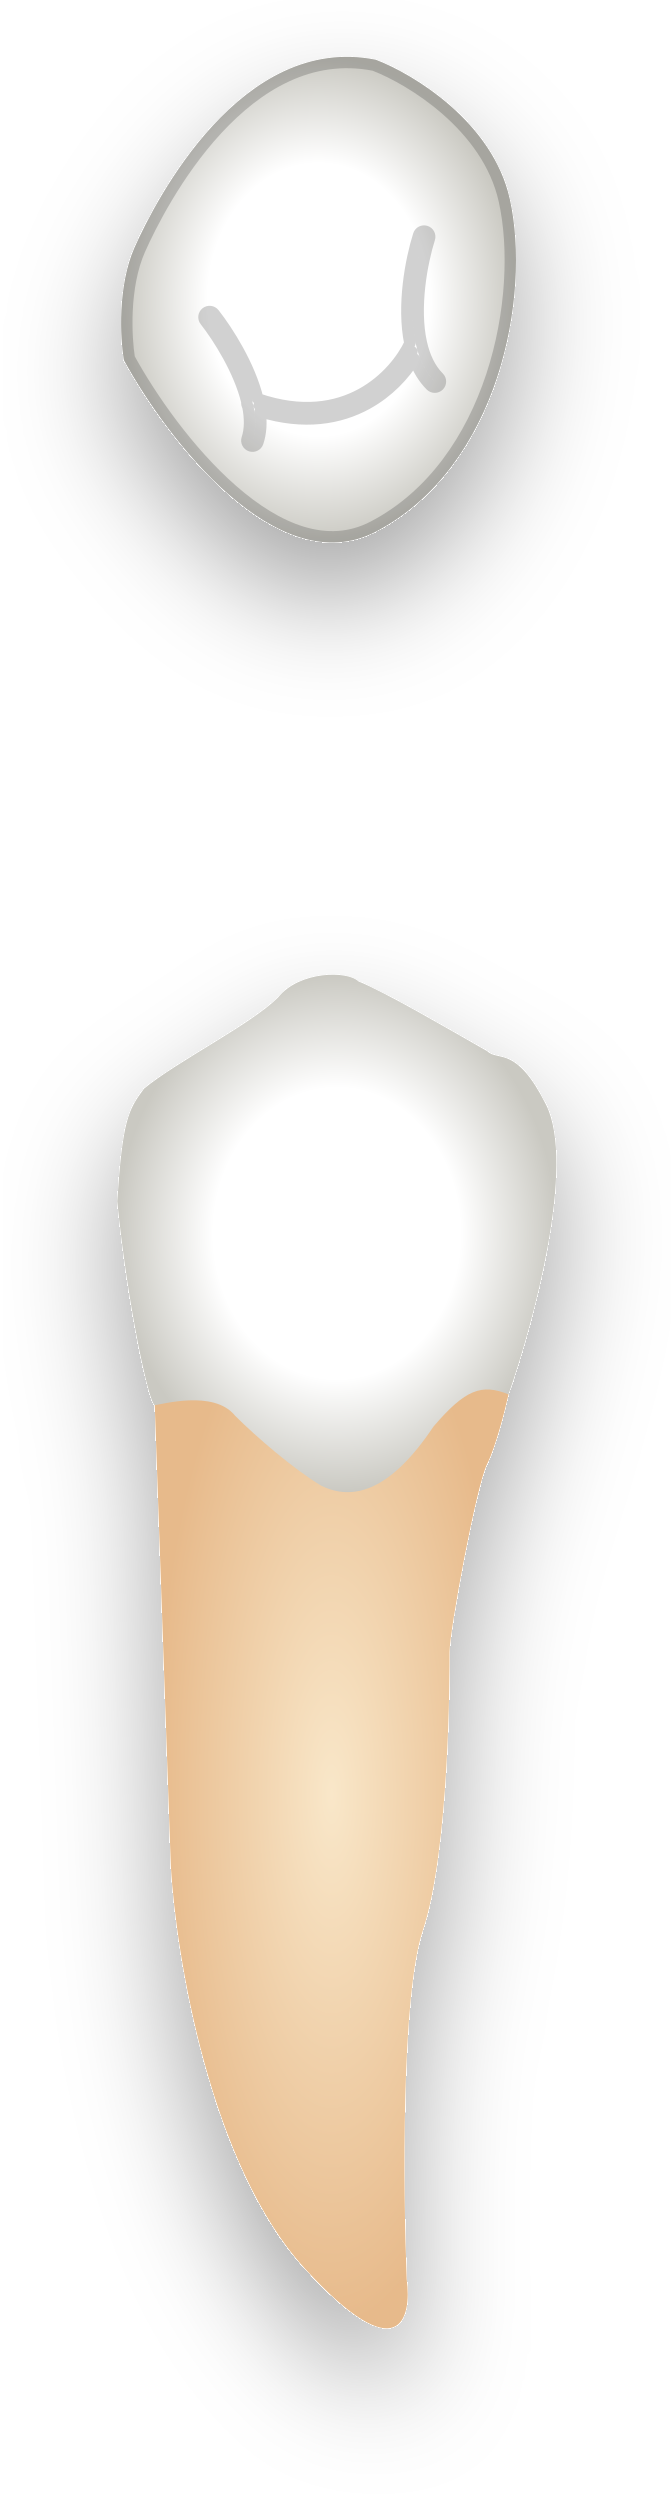
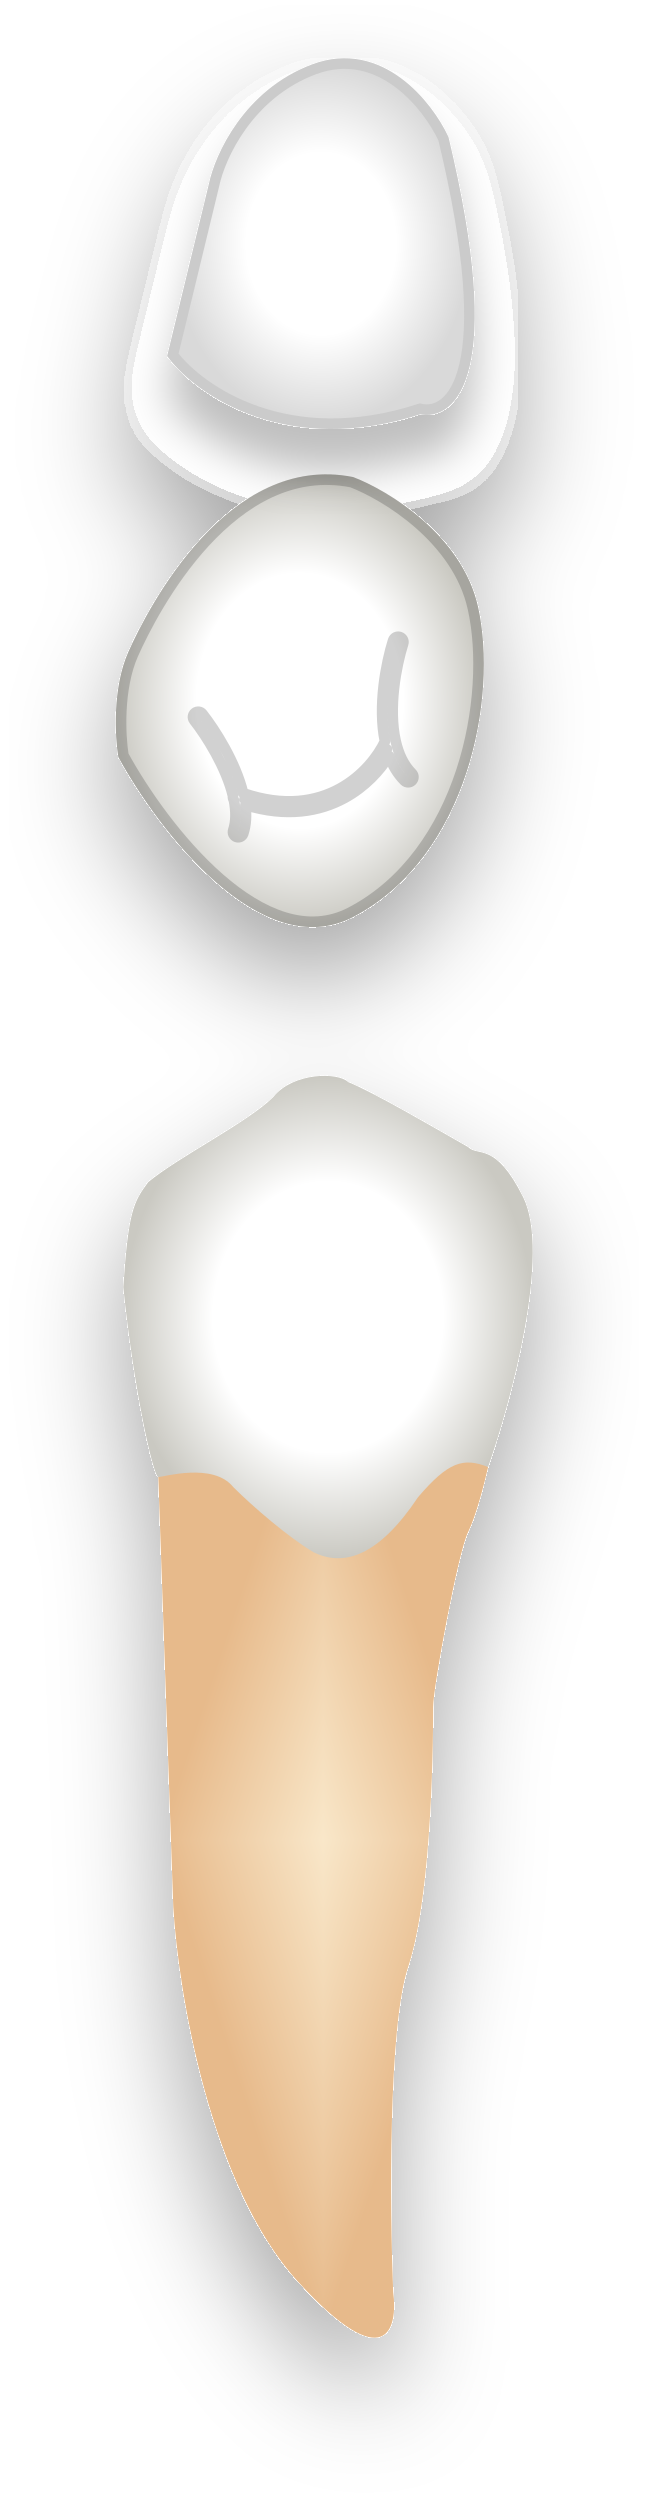
- <svg xmlns="http://www.w3.org/2000/svg" width="59" height="220" viewBox="0 0 59 220" fill="none">
-   <g filter="url(#filter0_d_513_1970)">
-     <path d="M42.866 128.84C43.621 127.33 44.438 124.121 44.753 122.705L30.129 110.907L13.618 123.649L15.033 164.236C15.505 172.259 18.524 190.57 26.827 199.631C35.13 208.693 36.262 204.036 35.79 200.575C35.475 192.71 35.318 175.562 37.205 169.899C39.564 162.82 39.564 147.246 39.564 145.358C39.564 143.471 41.922 130.728 42.866 128.84Z" fill="url(#paint0_diamond_513_1970)" />
-     <path d="M48.054 97.219C50.696 102.504 46.954 116.411 44.752 122.703C42.393 121.759 40.978 122.231 38.148 125.535C34.374 131.198 31.072 132.142 28.241 130.726C25.883 129.31 22.58 126.479 20.694 124.591C18.806 122.231 14.089 123.647 13.617 123.647C13.146 123.647 11.259 115.152 10.315 105.713C10.787 98.634 11.259 97.691 12.674 95.803C15.504 93.443 22.109 90.139 24.467 87.78C26.354 85.42 30.6 85.42 31.543 86.364C33.902 87.308 39.563 90.611 42.865 92.499C43.809 93.443 45.413 91.933 48.054 97.219Z" fill="url(#paint1_radial_513_1970)" />
-     <path d="M44.865 17.528C43.355 10.732 36.373 6.516 33.071 5.258C21.276 2.898 13.728 17.528 11.841 21.776C10.331 25.174 10.583 29.799 10.897 31.686C14.672 38.608 24.39 51.319 33.071 46.788C43.922 41.125 46.752 26.023 44.865 17.528Z" fill="url(#paint2_radial_513_1970)" />
-     <path d="M36.249 30.951C34.6 33.895 30.159 38.043 22.809 35.665M36.84 20.681C36.923 20.418 37.204 20.272 37.467 20.355C37.73 20.438 37.877 20.719 37.794 20.982C37.129 23.088 36.385 27.046 37.08 30.162C37.354 31.39 37.844 32.45 38.614 33.221C38.809 33.416 38.809 33.732 38.614 33.928C38.419 34.123 38.102 34.123 37.907 33.928C37.25 33.271 36.782 32.466 36.456 31.584C35.605 32.956 34.215 34.49 32.273 35.552C29.921 36.838 26.79 37.413 22.896 36.216C23.013 37.154 22.976 38.08 22.694 38.923C22.607 39.185 22.324 39.327 22.062 39.24C21.8 39.153 21.658 38.869 21.746 38.607C22.02 37.784 22.016 36.804 21.806 35.743C21.735 35.638 21.705 35.508 21.727 35.379C21.081 32.654 19.234 29.724 18.053 28.22C17.882 28.003 17.92 27.688 18.137 27.518C18.354 27.347 18.668 27.385 18.839 27.602C20.051 29.145 21.982 32.183 22.688 35.097C26.572 36.43 29.589 35.879 31.793 34.674C33.988 33.475 35.41 31.607 36.069 30.213C35.38 26.877 36.165 22.819 36.84 20.681ZM44.377 17.637C43.653 14.377 41.61 11.711 39.31 9.692C37.03 7.69 34.533 6.356 32.932 5.74C27.303 4.632 22.646 7.548 19.108 11.378C15.565 15.213 13.232 19.875 12.298 21.979C11.578 23.599 11.27 25.536 11.184 27.321C11.102 29.05 11.231 30.601 11.377 31.522C13.254 34.946 16.574 39.755 20.473 43.155C24.424 46.601 28.791 48.458 32.839 46.345C38.114 43.592 41.468 38.529 43.27 33.064C45.072 27.595 45.299 21.788 44.377 17.637Z" stroke="black" stroke-opacity="0.18" stroke-linecap="round" stroke-linejoin="round" />
+ <svg xmlns="http://www.w3.org/2000/svg" width="61" height="236" viewBox="0 0 61 236" fill="none">
+   <g filter="url(#filter0_d_661_330)">
+     <g clip-path="url(#paint0_diamond_661_330_clip_path)" data-figma-skip-parse="true">
+       <g transform="matrix(0 0.046995 0.0155685 0 30.5106 173.684)">
+         <rect x="0" y="0" width="1021.28" height="1064.23" fill="url(#paint0_diamond_661_330)" opacity="1" shape-rendering="crispEdges" />
+         <rect x="0" y="0" width="1021.28" height="1064.23" transform="scale(1 -1)" fill="url(#paint0_diamond_661_330)" opacity="1" shape-rendering="crispEdges" />
+         <rect x="0" y="0" width="1021.28" height="1064.23" transform="scale(-1 1)" fill="url(#paint0_diamond_661_330)" opacity="1" shape-rendering="crispEdges" />
+         <rect x="0" y="0" width="1021.28" height="1064.23" transform="scale(-1)" fill="url(#paint0_diamond_661_330)" opacity="1" shape-rendering="crispEdges" />
+       </g>
+     </g>
+     <path d="M44.192 144.623C44.947 143.113 45.765 139.904 46.079 138.488L31.454 126.689L14.942 139.432L16.357 180.019C16.829 188.042 19.849 206.353 28.152 215.414C36.455 224.475 37.587 219.819 37.115 216.358C36.801 208.492 36.644 191.345 38.531 185.682C40.89 178.603 40.89 163.029 40.89 161.141C40.89 159.253 43.248 146.511 44.192 144.623Z" data-figma-gradient-fill="{&quot;type&quot;:&quot;GRADIENT_DIAMOND&quot;,&quot;stops&quot;:[{&quot;color&quot;:{&quot;r&quot;:0.97647058963775635,&quot;g&quot;:0.90588235855102539,&quot;b&quot;:0.78823530673980713,&quot;a&quot;:1.0},&quot;position&quot;:0.0},{&quot;color&quot;:{&quot;r&quot;:0.90588235855102539,&quot;g&quot;:0.7294117808341980,&quot;b&quot;:0.54509806632995605,&quot;a&quot;:1.0},&quot;position&quot;:1.0}],&quot;stopsVar&quot;:[{&quot;color&quot;:{&quot;r&quot;:0.97647058963775635,&quot;g&quot;:0.90588235855102539,&quot;b&quot;:0.78823530673980713,&quot;a&quot;:1.0},&quot;position&quot;:0.0},{&quot;color&quot;:{&quot;r&quot;:0.90588235855102539,&quot;g&quot;:0.7294117808341980,&quot;b&quot;:0.54509806632995605,&quot;a&quot;:1.0},&quot;position&quot;:1.0}],&quot;transform&quot;:{&quot;m00&quot;:-1.9065928137218090e-15,&quot;m01&quot;:31.137022018432617,&quot;m02&quot;:14.942079544067383,&quot;m10&quot;:93.990081787109375,&quot;m11&quot;:5.7552326992386504e-15,&quot;m12&quot;:126.6894531250},&quot;opacity&quot;:1.0,&quot;blendMode&quot;:&quot;NORMAL&quot;,&quot;visible&quot;:true}" />
+     <path d="M49.38 113.005C52.022 118.291 48.28 132.197 46.078 138.49C43.719 137.546 42.304 138.018 39.473 141.322C35.699 146.985 32.397 147.929 29.566 146.513C27.207 145.097 23.905 142.266 22.017 140.378C20.131 138.018 15.413 139.434 14.941 139.434C14.469 139.434 12.582 130.939 11.639 121.5C12.11 114.421 12.582 113.477 13.997 111.589C16.828 109.23 23.433 105.926 25.792 103.567C27.679 101.207 31.925 101.207 32.868 102.151C35.227 103.095 40.889 106.398 44.191 108.286C45.134 109.23 46.739 107.72 49.38 113.005Z" fill="url(#paint1_radial_661_330)" />
+     <path d="M45.134 57.305C43.624 50.509 36.642 46.293 33.339 45.034C21.545 42.675 13.997 57.305 12.11 61.552C10.6 64.95 10.851 69.575 11.166 71.463C14.94 78.385 24.659 91.095 33.339 86.565C44.19 80.901 47.021 65.799 45.134 57.305Z" fill="url(#paint2_radial_661_330)" />
+     <path d="M36.518 70.728C34.868 73.671 30.427 77.82 23.078 75.441M37.108 60.458C37.192 60.194 37.472 60.048 37.736 60.131C37.999 60.215 38.145 60.495 38.062 60.759C37.398 62.864 36.654 66.822 37.349 69.938C37.623 71.166 38.112 72.227 38.882 72.997C39.078 73.192 39.078 73.509 38.882 73.704C38.687 73.899 38.37 73.899 38.175 73.704C37.519 73.048 37.05 72.242 36.724 71.361C35.873 72.733 34.483 74.266 32.541 75.328C30.189 76.614 27.058 77.19 23.164 75.992C23.282 76.93 23.244 77.856 22.963 78.7C22.876 78.962 22.592 79.103 22.331 79.016C22.069 78.929 21.927 78.646 22.014 78.384C22.289 77.56 22.285 76.581 22.075 75.519C22.004 75.415 21.973 75.284 21.995 75.155C21.349 72.43 19.502 69.5 18.321 67.996C18.151 67.779 18.188 67.465 18.405 67.294C18.623 67.123 18.937 67.161 19.108 67.378C20.32 68.922 22.251 71.959 22.956 74.873C26.841 76.206 29.858 75.656 32.061 74.451C34.256 73.251 35.678 71.383 36.337 69.989C35.648 66.653 36.434 62.596 37.108 60.458ZM44.645 57.413C43.922 54.154 41.878 51.487 39.579 49.469C37.298 47.466 34.802 46.133 33.2 45.516C27.572 44.409 22.915 47.325 19.376 51.155C15.833 54.99 13.501 59.652 12.566 61.755C11.847 63.375 11.538 65.312 11.453 67.097C11.371 68.826 11.5 70.377 11.646 71.298C13.523 74.722 16.842 79.531 20.741 82.932C24.693 86.377 29.059 88.235 33.108 86.121C38.383 83.368 41.736 78.305 43.538 72.84C45.341 67.372 45.568 61.564 44.645 57.413Z" stroke="black" stroke-opacity="0.18" stroke-linecap="round" stroke-linejoin="round" />
+     <g filter="url(#filter1_d_661_330)">
+       <path d="M41.863 13.1C47.195 35.246 42.604 39.325 39.642 38.597C27.201 42.676 18.907 36.897 16.315 33.498L20.203 17.471C20.759 14.8 23.425 8.875 29.645 6.543C35.865 4.212 40.383 9.943 41.863 13.1Z" fill="url(#paint3_radial_661_330)" />
+       <path d="M41.863 13.1C47.195 35.246 42.604 39.325 39.642 38.597C27.201 42.676 18.907 36.897 16.315 33.498L20.203 17.471C20.759 14.8 23.425 8.875 29.645 6.543C35.865 4.212 40.383 9.943 41.863 13.1Z" stroke="#CBCBCB" />
+     </g>
  </g>
  <defs>
-     <filter id="filter0_d_513_1970" x="0.315" y="0.002" width="58.648" height="219.895" filterUnits="userSpaceOnUse" color-interpolation-filters="sRGB">
+     <filter id="filter0_d_661_330" x="0.928" y="0.5" width="59.361" height="235.18" filterUnits="userSpaceOnUse" color-interpolation-filters="sRGB">
      <feFlood flood-opacity="0" result="BackgroundImageFix" />
      <feColorMatrix in="SourceAlpha" type="matrix" values="0 0 0 0 0 0 0 0 0 0 0 0 0 0 0 0 0 0 127 0" result="hardAlpha" />
      <feOffset dy="5" />
      <feGaussianBlur stdDeviation="5" />
      <feComposite in2="hardAlpha" operator="out" />
      <feColorMatrix type="matrix" values="0 0 0 0 0 0 0 0 0 0 0 0 0 0 0 0 0 0 0.35 0" />
-       <feBlend mode="normal" in2="BackgroundImageFix" result="effect1_dropShadow_513_1970" />
-       <feBlend mode="normal" in="SourceGraphic" in2="effect1_dropShadow_513_1970" result="shape" />
+       <feBlend mode="normal" in2="BackgroundImageFix" result="effect1_dropShadow_661_330" />
+       <feBlend mode="normal" in="SourceGraphic" in2="effect1_dropShadow_661_330" result="shape" />
    </filter>
-     <radialGradient id="paint0_diamond_513_1970" cx="0" cy="0" r="1" gradientUnits="userSpaceOnUse" gradientTransform="translate(29.1856 157.902) rotate(90) scale(46.995 15.5674)">
+     <clipPath id="paint0_diamond_661_330_clip_path">
+       <path d="M44.192 144.623C44.947 143.113 45.765 139.904 46.079 138.488L31.454 126.689L14.942 139.432L16.357 180.019C16.829 188.042 19.849 206.353 28.152 215.414C36.455 224.475 37.587 219.819 37.115 216.358C36.801 208.492 36.644 191.345 38.531 185.682C40.89 178.603 40.89 163.029 40.89 161.141C40.89 159.253 43.248 146.511 44.192 144.623Z" />
+     </clipPath>
+     <filter id="filter1_d_661_330" x="11.773" y="5.5" width="37.042" height="43.001" filterUnits="userSpaceOnUse" color-interpolation-filters="sRGB">
+       <feFlood flood-opacity="0" result="BackgroundImageFix" />
+       <feColorMatrix in="SourceAlpha" type="matrix" values="0 0 0 0 0 0 0 0 0 0 0 0 0 0 0 0 0 0 127 0" result="hardAlpha" />
+       <feOffset dy="4" />
+       <feGaussianBlur stdDeviation="2" />
+       <feComposite in2="hardAlpha" operator="out" />
+       <feColorMatrix type="matrix" values="0 0 0 0 0 0 0 0 0 0 0 0 0 0 0 0 0 0 0.25 0" />
+       <feBlend mode="normal" in2="BackgroundImageFix" result="effect1_dropShadow_661_330" />
+       <feBlend mode="normal" in="SourceGraphic" in2="effect1_dropShadow_661_330" result="shape" />
+     </filter>
+     <linearGradient id="paint0_diamond_661_330" x1="0" y1="0" x2="500" y2="500" gradientUnits="userSpaceOnUse">
      <stop stop-color="#F9E7C9" />
      <stop offset="1" stop-color="#E7BA8B" />
-     </radialGradient>
-     <radialGradient id="paint1_radial_513_1970" cx="0" cy="0" r="1" gradientUnits="userSpaceOnUse" gradientTransform="translate(29.6391 108.543) rotate(90) scale(22.7682 19.3238)">
+     </linearGradient>
+     <radialGradient id="paint1_radial_661_330" cx="0" cy="0" r="1" gradientUnits="userSpaceOnUse" gradientTransform="translate(30.9638 124.329) rotate(90) scale(22.7682 19.3253)">
      <stop offset="0.562" stop-color="white" />
      <stop offset="1" stop-color="#CAC9C2" />
    </radialGradient>
-     <radialGradient id="paint2_radial_513_1970" cx="0" cy="0" r="1" gradientUnits="userSpaceOnUse" gradientTransform="translate(28.033 26.3719) rotate(90) scale(21.37 17.3742)">
+     <radialGradient id="paint2_radial_661_330" cx="0" cy="0" r="1" gradientUnits="userSpaceOnUse" gradientTransform="translate(28.3016 66.1483) rotate(90) scale(21.37 17.3742)">
      <stop offset="0.562" stop-color="white" />
      <stop offset="1" stop-color="#CAC9C2" />
    </radialGradient>
+     <radialGradient id="paint3_radial_661_330" cx="0" cy="0" r="1" gradientUnits="userSpaceOnUse" gradientTransform="translate(30.3154 23) rotate(90) scale(17 14)">
+       <stop offset="0.505" stop-color="white" />
+       <stop offset="1" stop-color="#D9D9D9" />
+     </radialGradient>
  </defs>
</svg>
